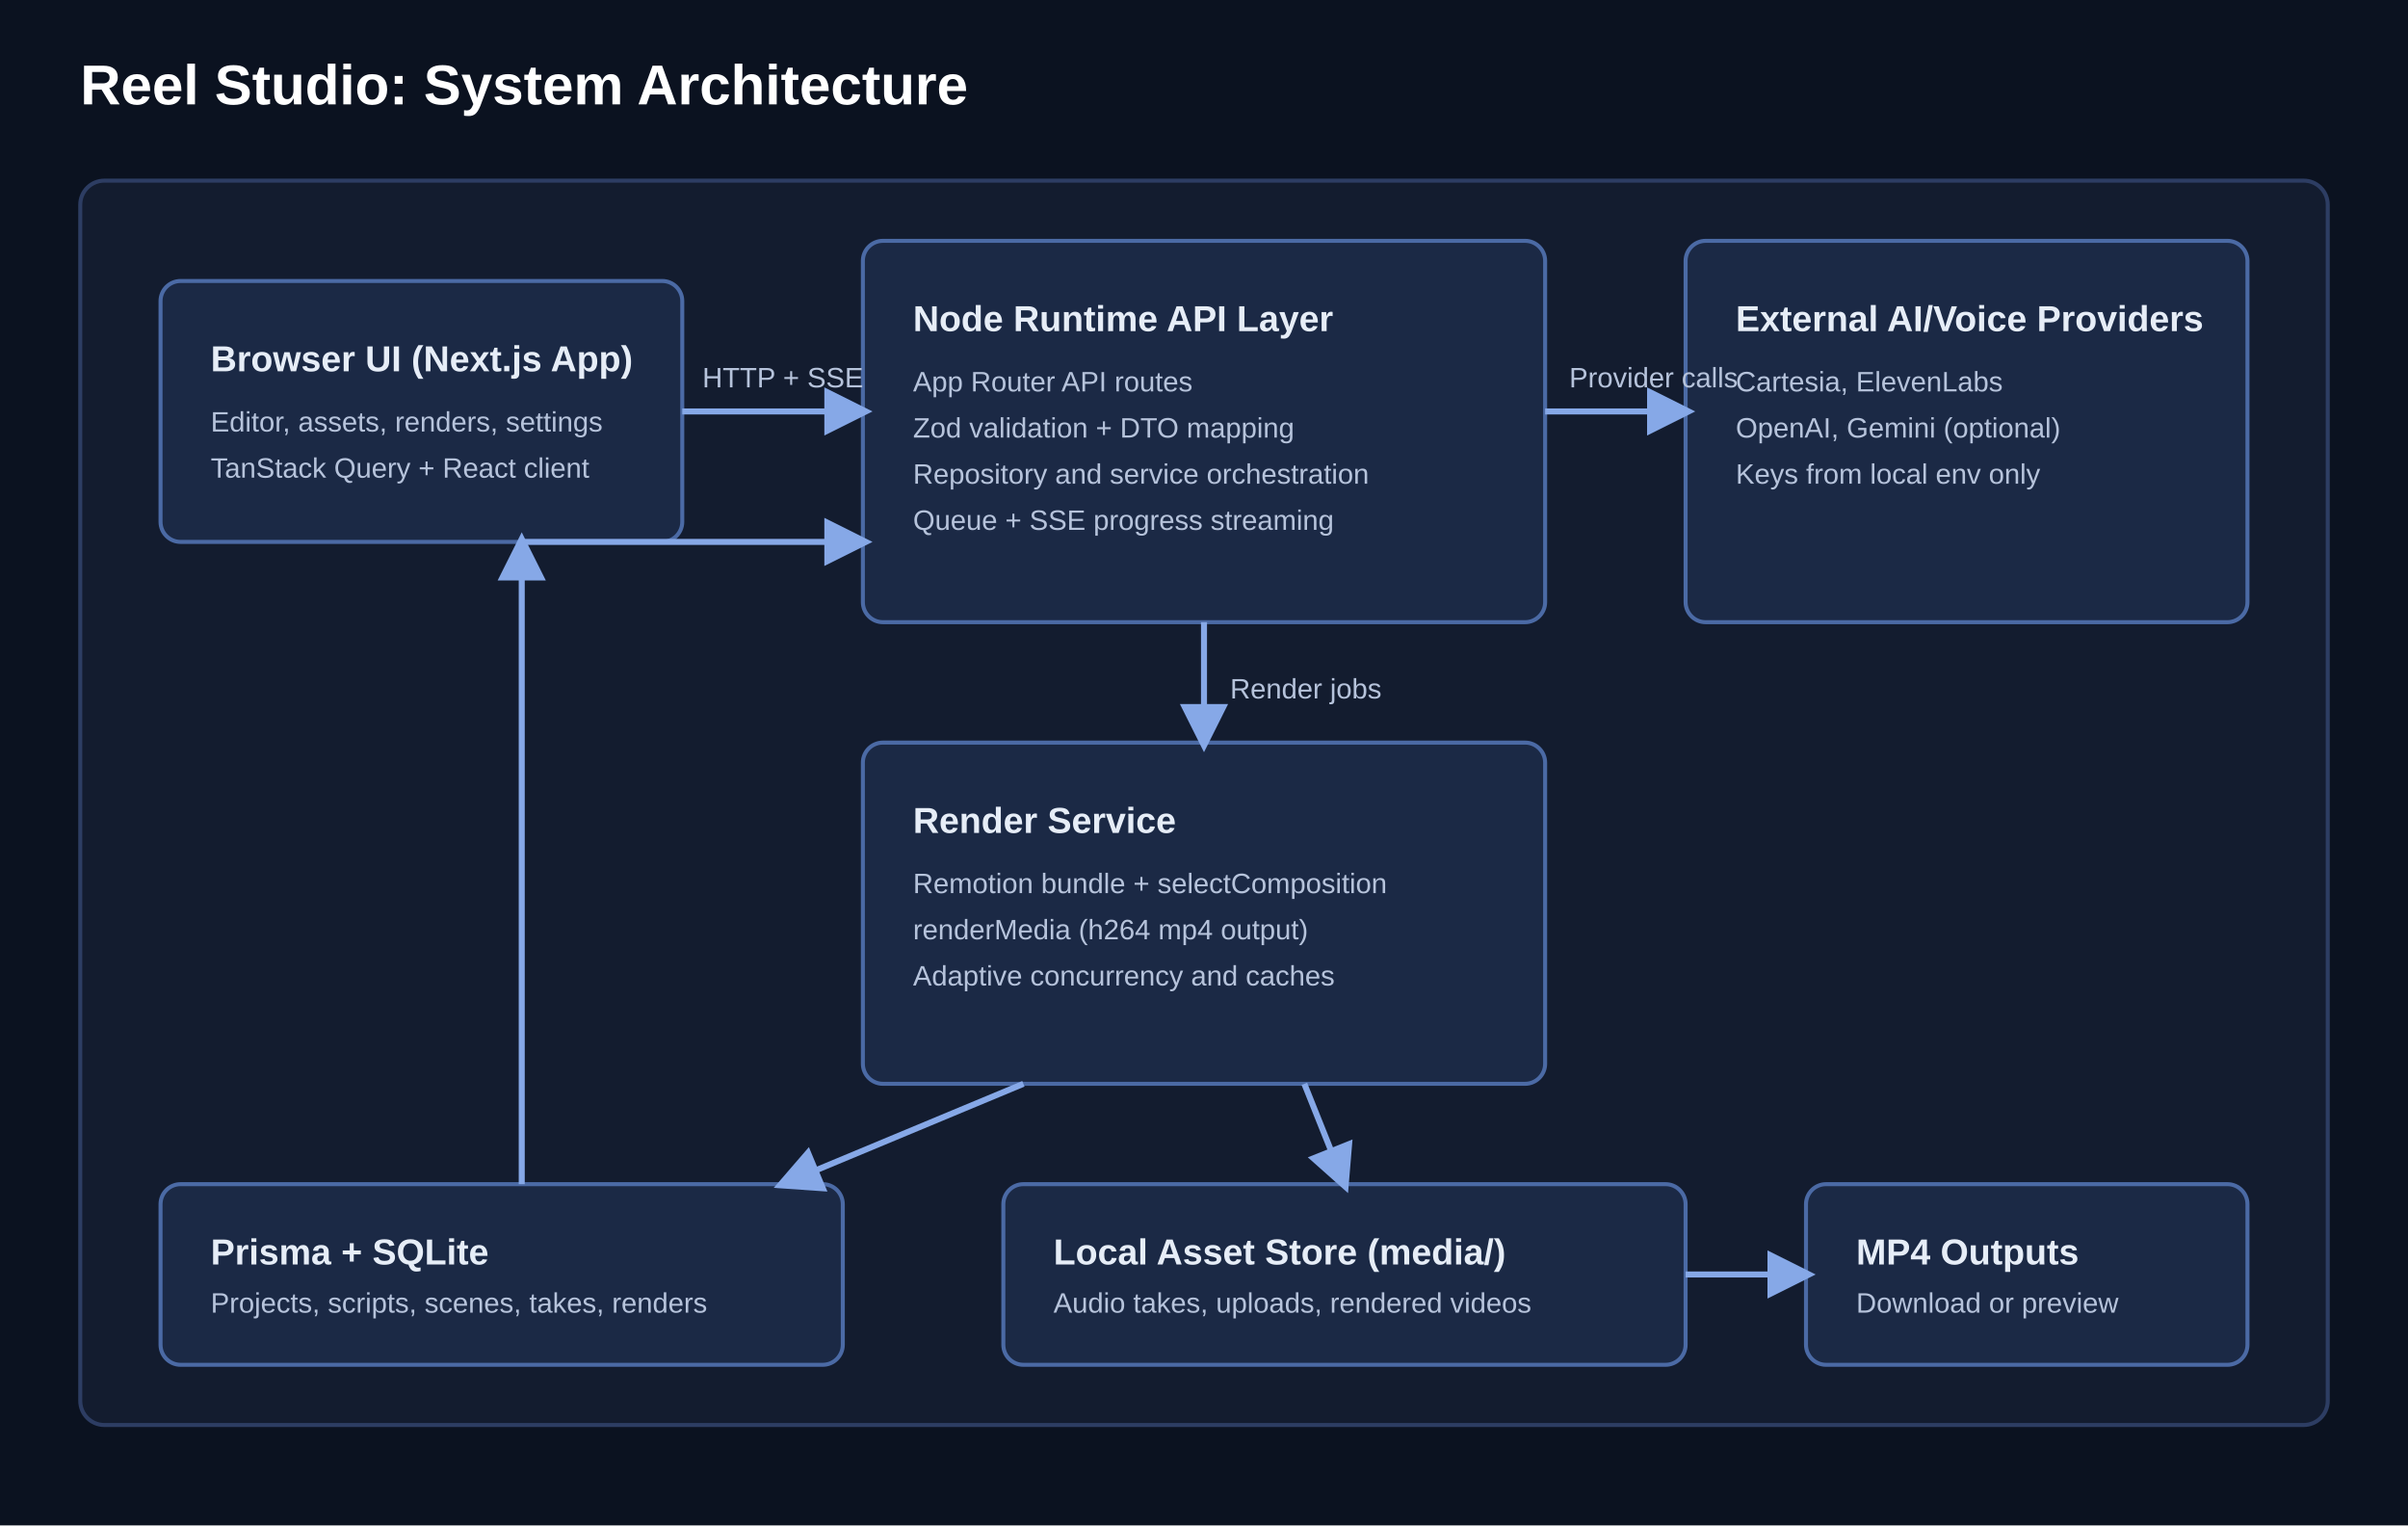
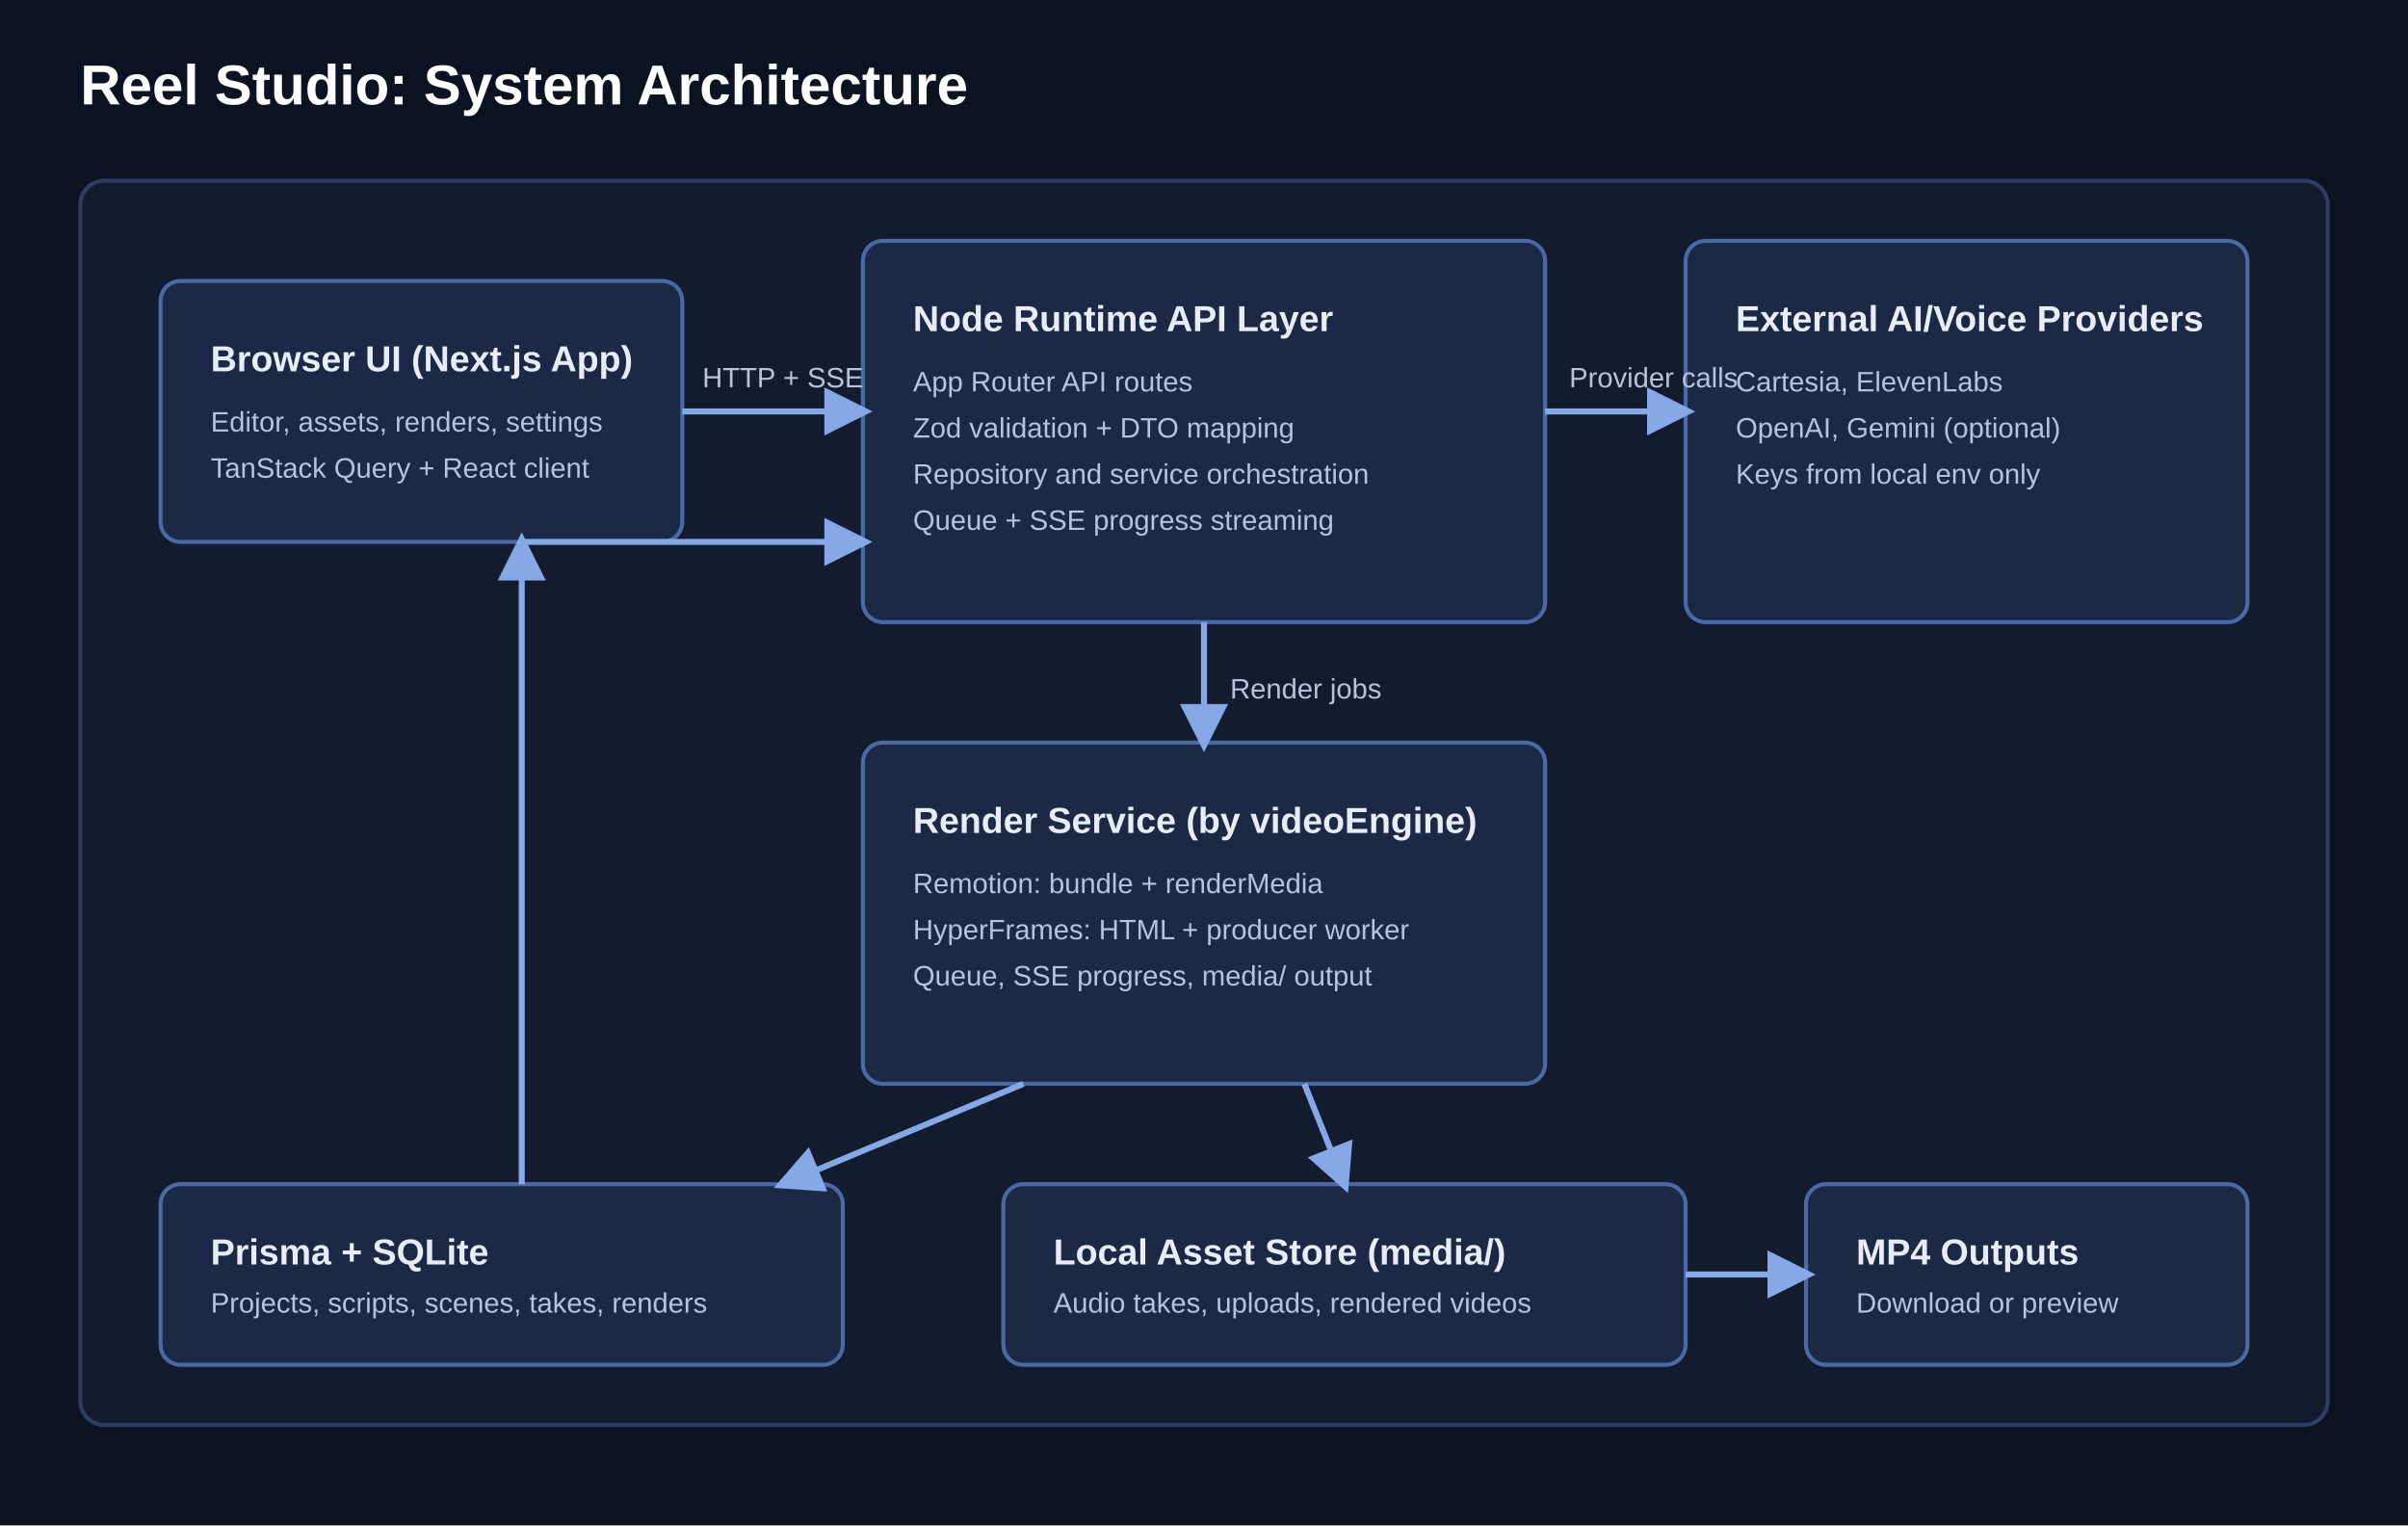
<svg xmlns="http://www.w3.org/2000/svg" width="1200" height="760" viewBox="0 0 1200 760" role="img" aria-labelledby="title desc">
  <defs>
    <style>
      .bg { fill: #0b1220; }
      .panel { fill: #131c2f; stroke: #2d3d63; stroke-width: 2; rx: 12; }
      .box { fill: #1b2945; stroke: #4b6aa5; stroke-width: 2; rx: 10; }
      .label { fill: #e6edf7; font: 600 18px 'Segoe UI', Arial, sans-serif; }
      .small { fill: #b6c3db; font: 14px 'Segoe UI', Arial, sans-serif; }
      .arrow { stroke: #86a8e7; stroke-width: 3; fill: none; marker-end: url(#m); }
      .title { fill: #ffffff; font: 700 28px 'Segoe UI', Arial, sans-serif; }
    </style>
    <marker id="m" viewBox="0 0 10 10" refX="8" refY="5" markerWidth="8" markerHeight="8" orient="auto-start-reverse">
      <path d="M 0 0 L 10 5 L 0 10 z" fill="#86a8e7" />
    </marker>
  </defs>
  <rect class="bg" x="0" y="0" width="1200" height="760" />
  <text class="title" x="40" y="52">Reel Studio: System Architecture</text>
  <rect class="panel" x="40" y="90" width="1120" height="620" />
  <rect class="box" x="80" y="140" width="260" height="130" />
  <text class="label" x="105" y="185">Browser UI (Next.js App)</text>
  <text class="small" x="105" y="215">Editor, assets, renders, settings</text>
  <text class="small" x="105" y="238">TanStack Query + React client</text>
  <rect class="box" x="430" y="120" width="340" height="190" />
  <text class="label" x="455" y="165">Node Runtime API Layer</text>
  <text class="small" x="455" y="195">App Router API routes</text>
  <text class="small" x="455" y="218">Zod validation + DTO mapping</text>
  <text class="small" x="455" y="241">Repository and service orchestration</text>
  <text class="small" x="455" y="264">Queue + SSE progress streaming</text>
  <rect class="box" x="840" y="120" width="280" height="190" />
  <text class="label" x="865" y="165">External AI/Voice Providers</text>
  <text class="small" x="865" y="195">Cartesia, ElevenLabs</text>
  <text class="small" x="865" y="218">OpenAI, Gemini (optional)</text>
  <text class="small" x="865" y="241">Keys from local env only</text>
  <rect class="box" x="430" y="370" width="340" height="170" />
-   <text class="label" x="455" y="415">Render Service</text>
-   <text class="small" x="455" y="445">Remotion bundle + selectComposition</text>
-   <text class="small" x="455" y="468">renderMedia (h264 mp4 output)</text>
-   <text class="small" x="455" y="491">Adaptive concurrency and caches</text>
+   <text class="label" x="455" y="415">Render Service (by videoEngine)</text>
+   <text class="small" x="455" y="445">Remotion: bundle + renderMedia</text>
+   <text class="small" x="455" y="468">HyperFrames: HTML + producer worker</text>
+   <text class="small" x="455" y="491">Queue, SSE progress, media/ output</text>
  <rect class="box" x="80" y="590" width="340" height="90" />
  <text class="label" x="105" y="630">Prisma + SQLite</text>
  <text class="small" x="105" y="654">Projects, scripts, scenes, takes, renders</text>
  <rect class="box" x="500" y="590" width="340" height="90" />
  <text class="label" x="525" y="630">Local Asset Store (media/)</text>
  <text class="small" x="525" y="654">Audio takes, uploads, rendered videos</text>
  <rect class="box" x="900" y="590" width="220" height="90" />
  <text class="label" x="925" y="630">MP4 Outputs</text>
  <text class="small" x="925" y="654">Download or preview</text>
  <path class="arrow" d="M 340 205 L 430 205" />
  <path class="arrow" d="M 770 205 L 840 205" />
  <path class="arrow" d="M 600 310 L 600 370" />
  <path class="arrow" d="M 510 540 L 390 590" />
  <path class="arrow" d="M 650 540 L 670 590" />
  <path class="arrow" d="M 840 635 L 900 635" />
  <path class="arrow" d="M 260 590 L 260 270" />
  <path class="arrow" d="M 260 270 L 430 270" />
  <text class="small" x="350" y="193">HTTP + SSE</text>
  <text class="small" x="782" y="193">Provider calls</text>
  <text class="small" x="613" y="348">Render jobs</text>
</svg>
